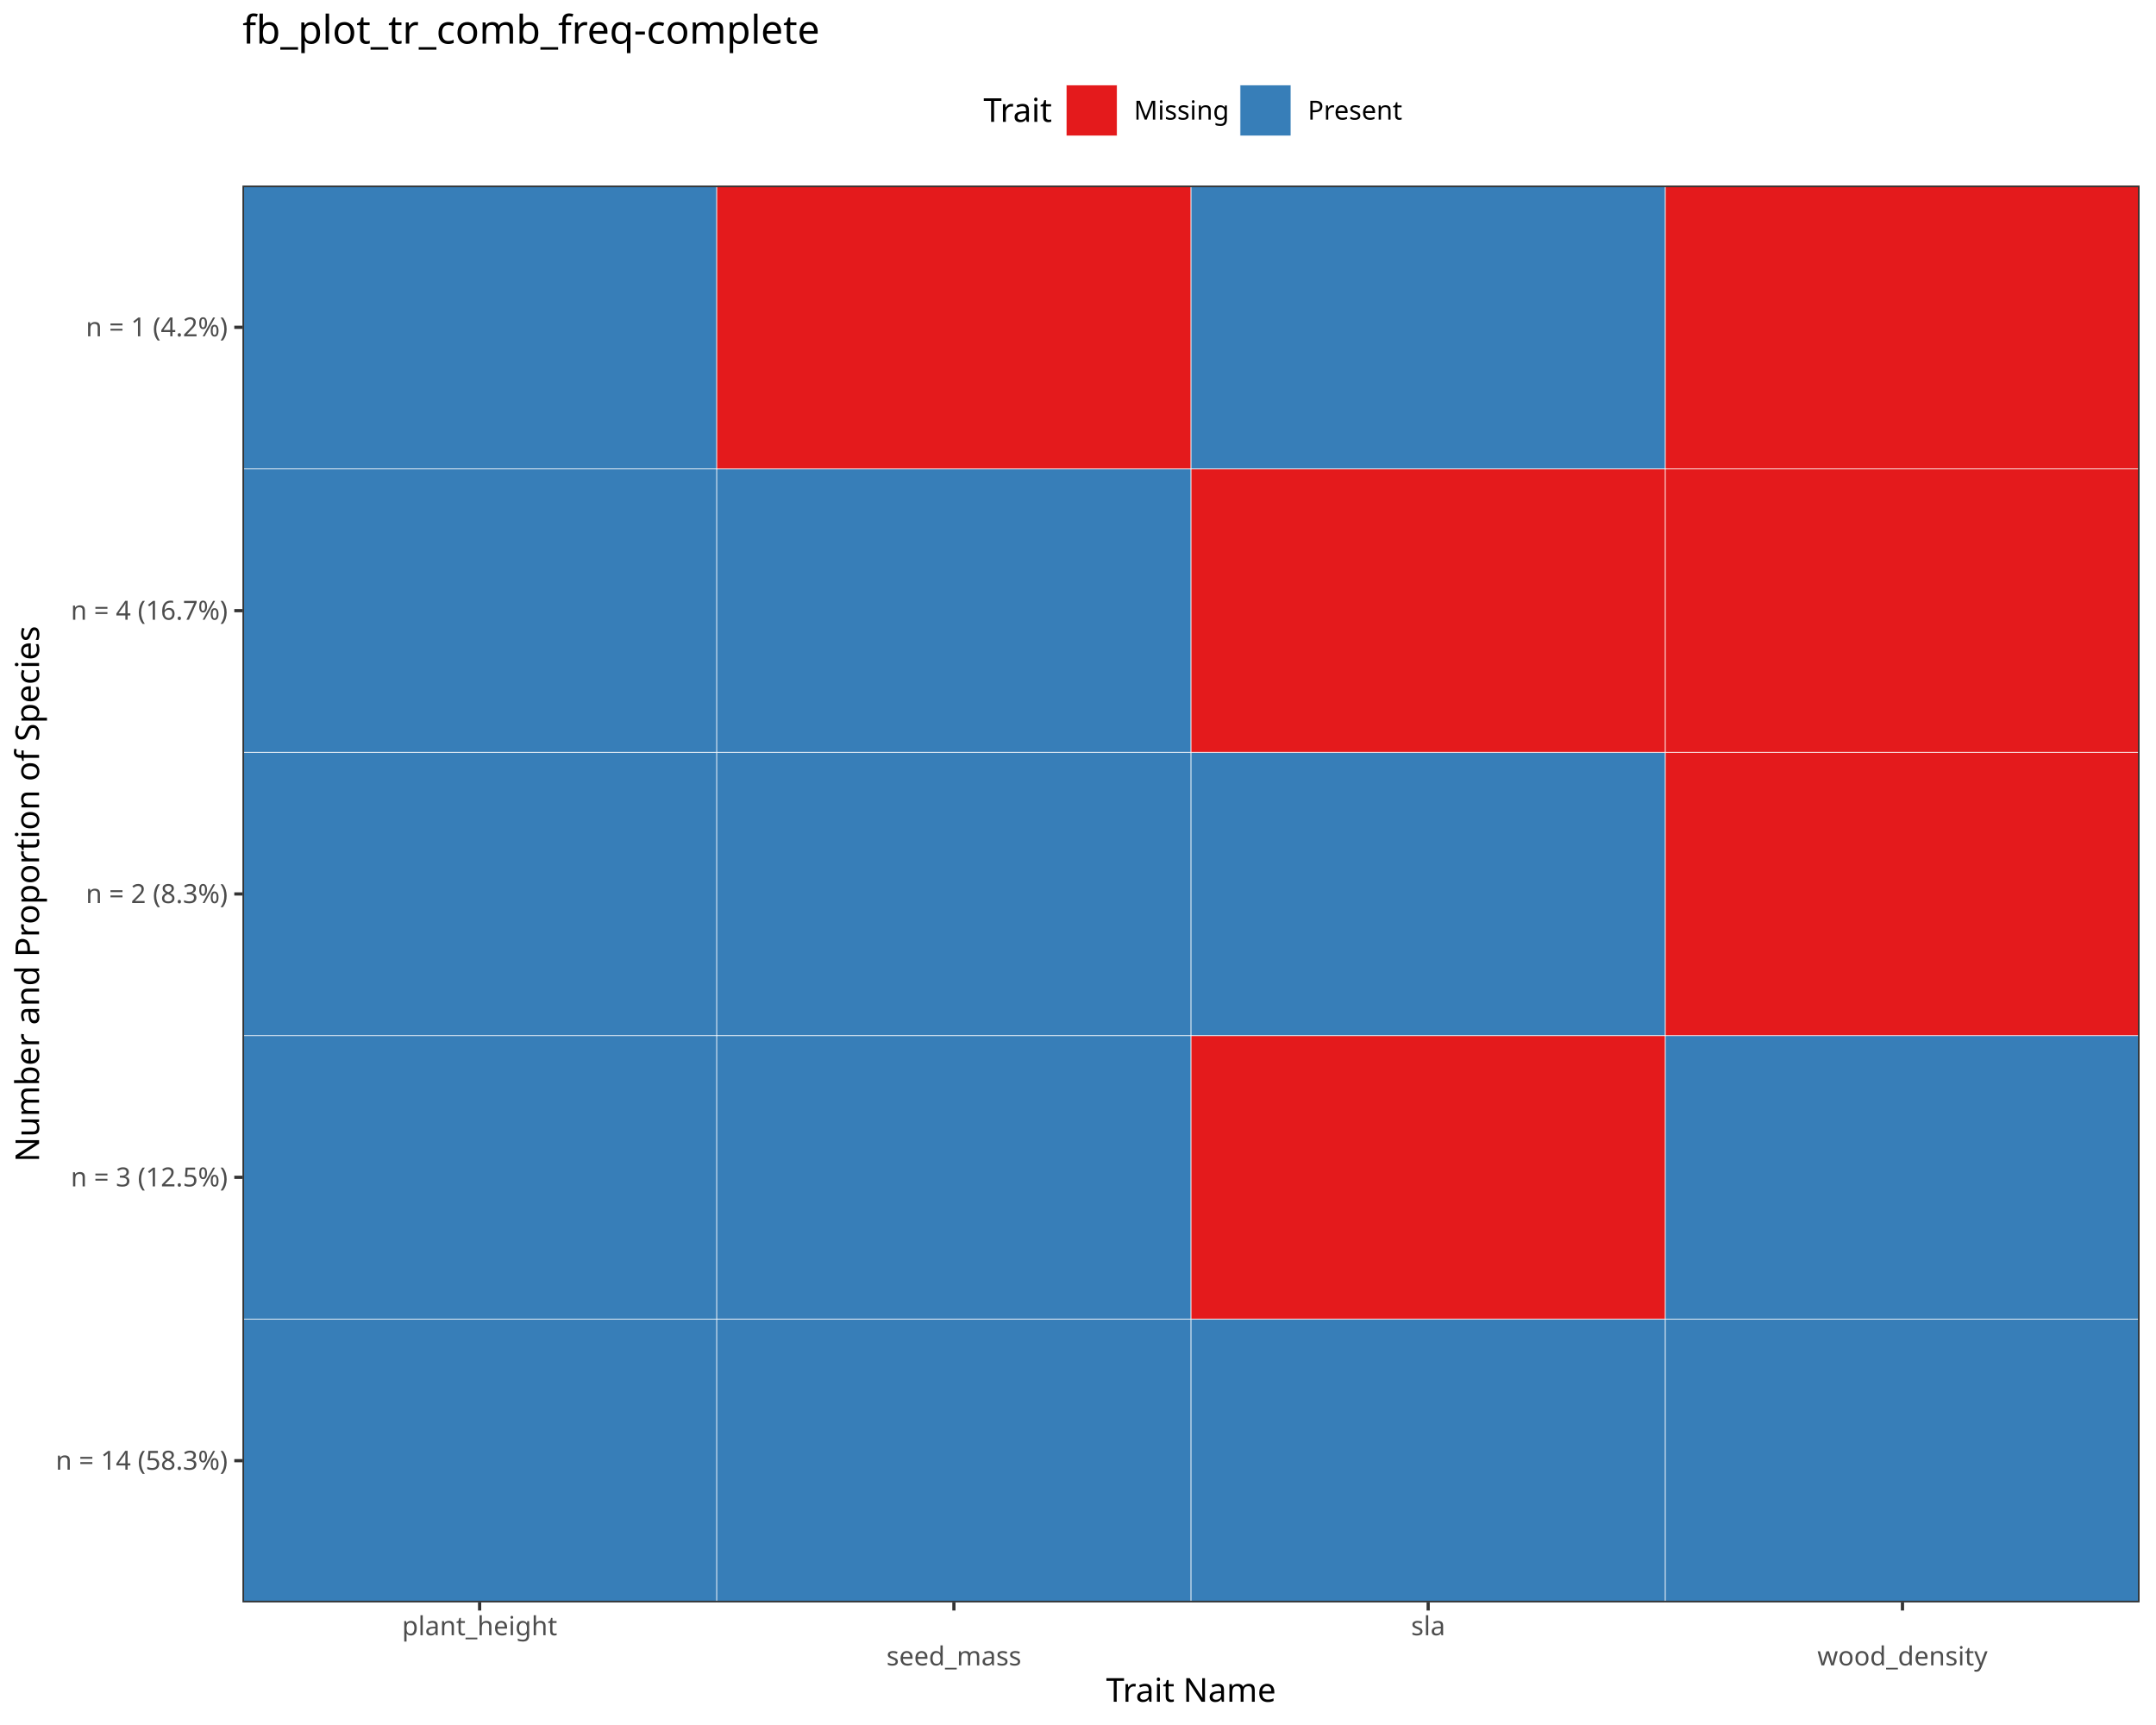
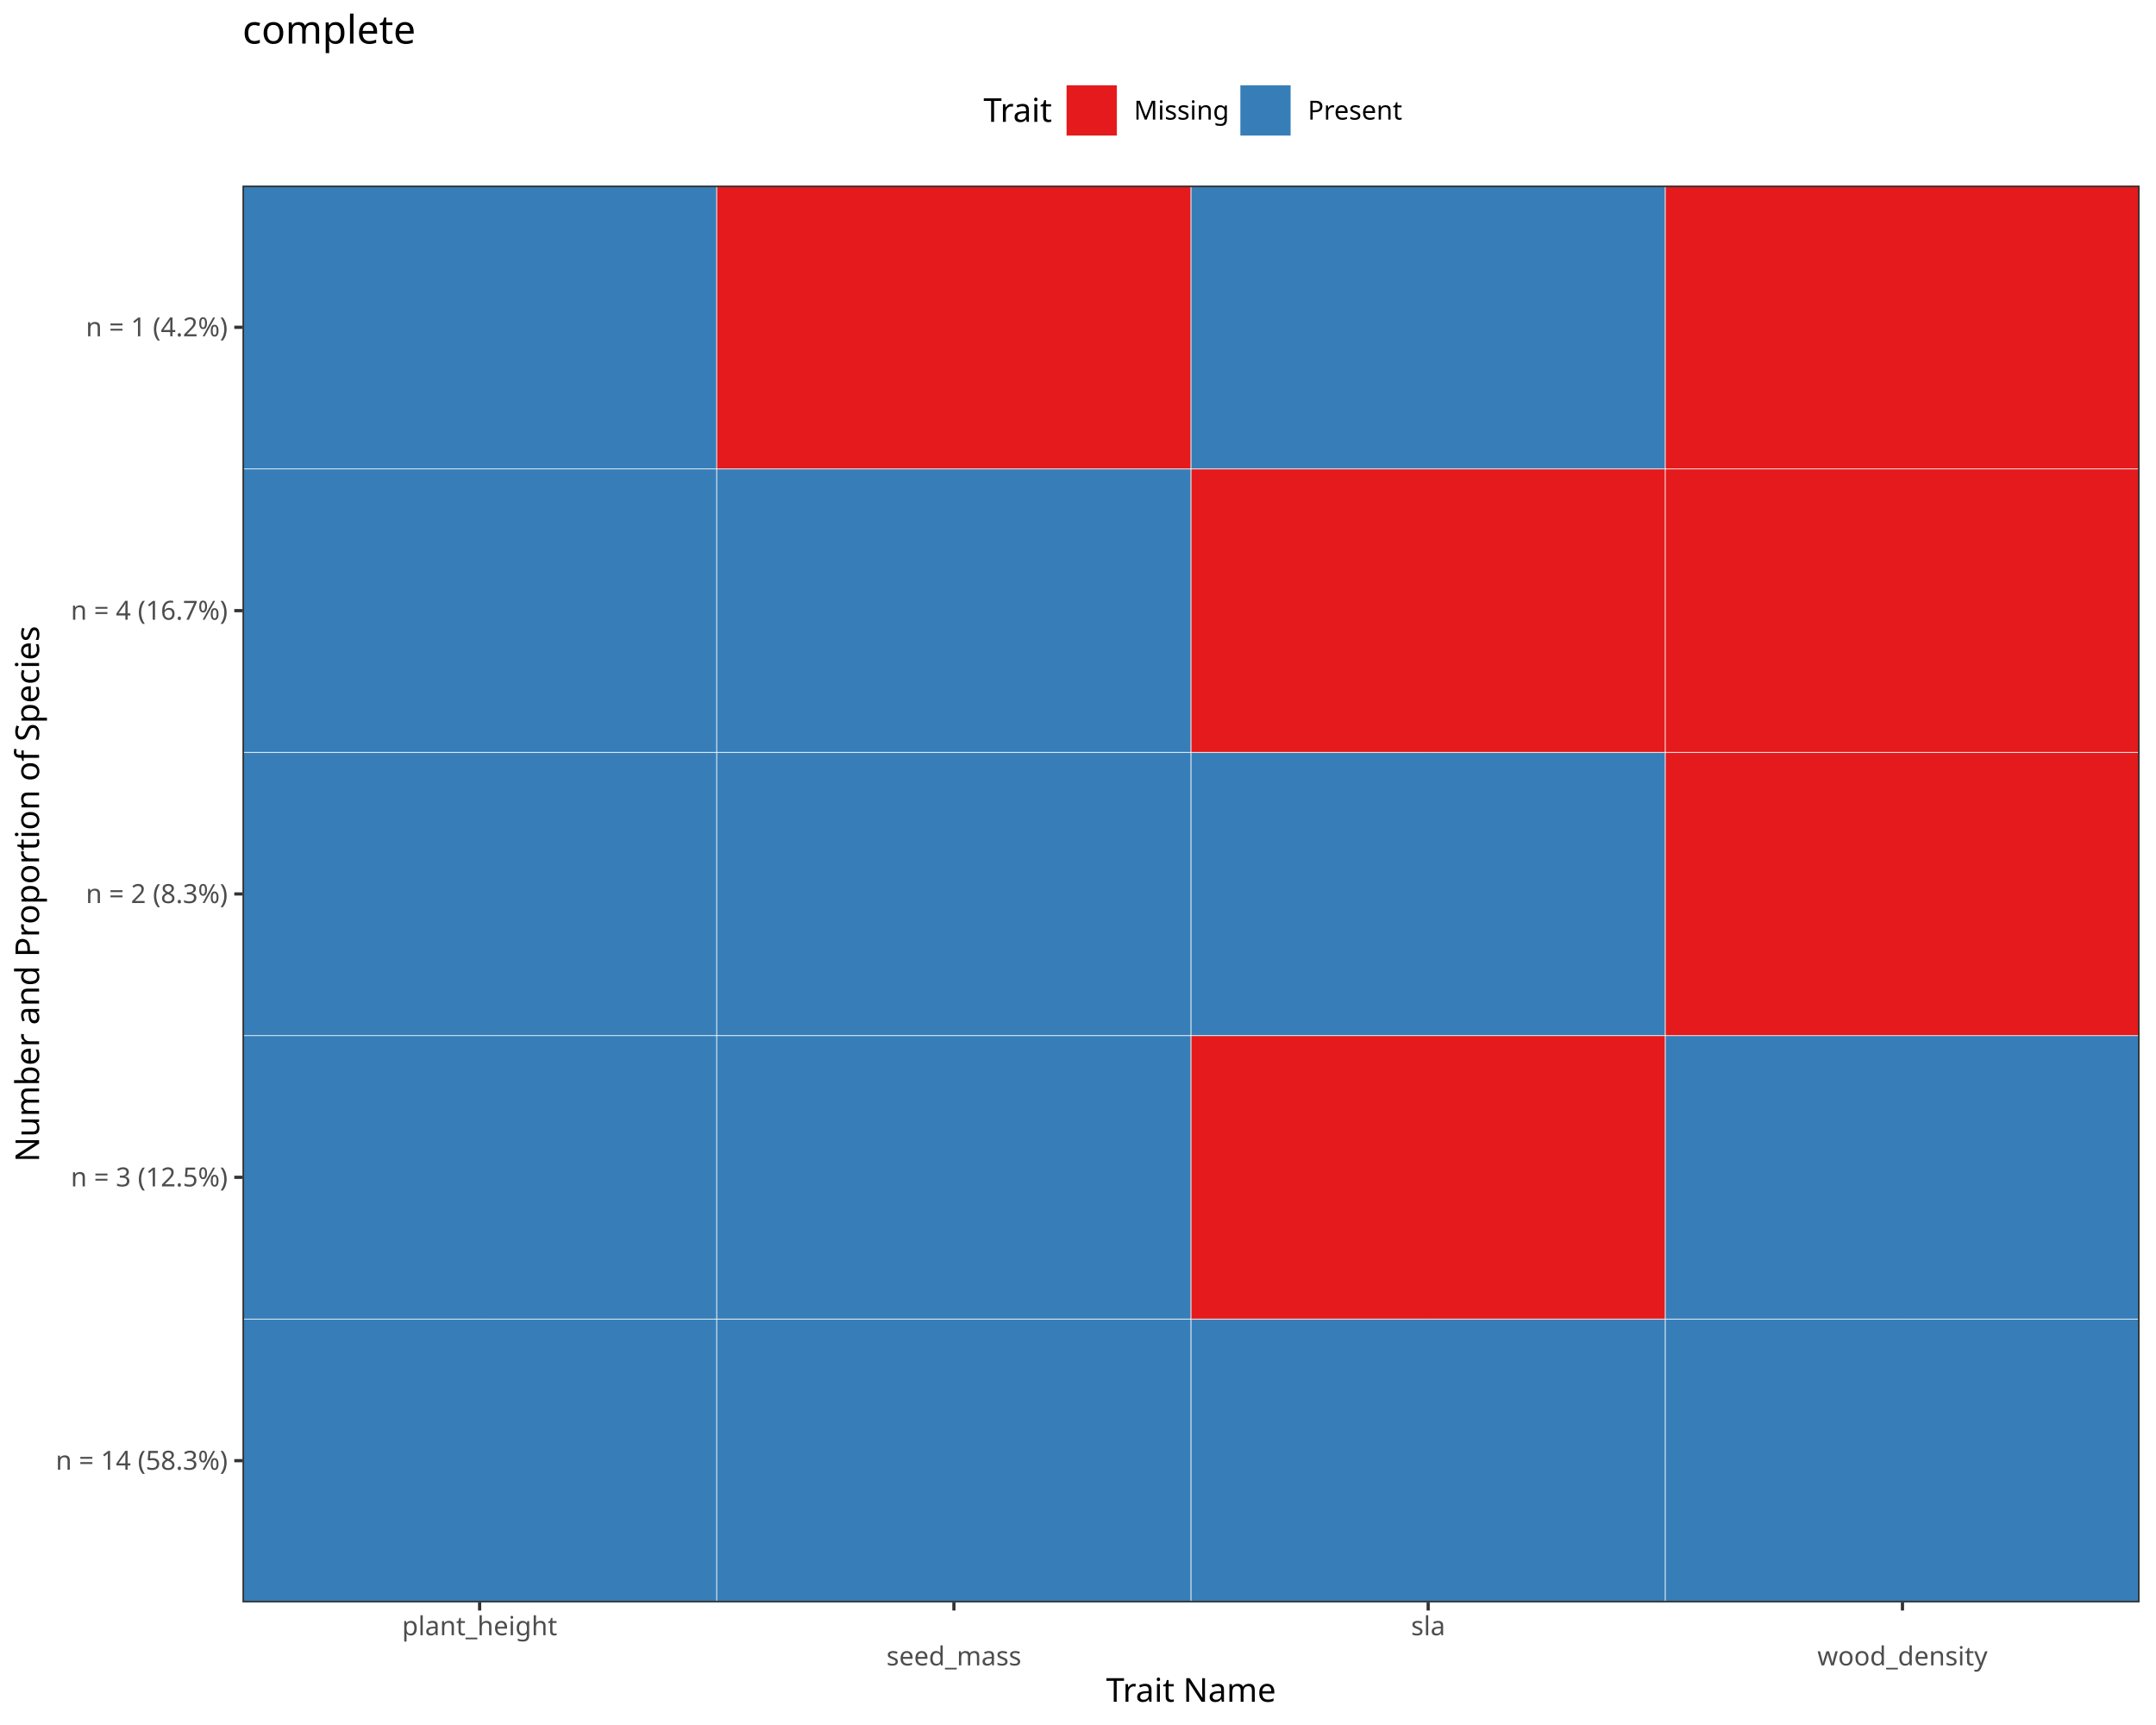
<svg xmlns="http://www.w3.org/2000/svg" class="svglite" data-engine-version="2.0" width="720.00pt" height="576.00pt" viewBox="0 0 720.00 576.00">
  <defs>
    <style type="text/css">
    .svglite line, .svglite polyline, .svglite polygon, .svglite path, .svglite rect, .svglite circle {
      fill: none;
      stroke: #000000;
      stroke-linecap: round;
      stroke-linejoin: round;
      stroke-miterlimit: 10.00;
    }
  </style>
  </defs>
  <rect width="100%" height="100%" style="stroke: none; fill: #FFFFFF;" />
  <defs>
    <clipPath id="cpMC4wMHw3MjAuMDB8MC4wMHw1NzYuMDA=">
      <rect x="0.00" y="0.00" width="720.00" height="576.00" />
    </clipPath>
  </defs>
  <g clip-path="url(#cpMC4wMHw3MjAuMDB8MC4wMHw1NzYuMDA=)">
    <rect x="0.00" y="0.00" width="720.00" height="576.00" style="stroke-width: 1.07; stroke: #FFFFFF; fill: #FFFFFF;" />
  </g>
  <defs>
    <clipPath id="cpODAuOTh8NzE0LjUyfDYxLjk4fDUzNS4wNA==">
      <rect x="80.98" y="61.98" width="633.54" height="473.06" />
    </clipPath>
  </defs>
  <g clip-path="url(#cpODAuOTh8NzE0LjUyfDYxLjk4fDUzNS4wNA==)">
    <rect x="80.98" y="61.98" width="633.54" height="473.06" style="stroke-width: 1.07; stroke: none; fill: #FFFFFF;" />
    <polyline points="80.98,487.73 714.52,487.73 " style="stroke-width: 1.07; stroke: #EBEBEB; stroke-linecap: butt;" />
    <polyline points="80.98,393.12 714.52,393.12 " style="stroke-width: 1.07; stroke: #EBEBEB; stroke-linecap: butt;" />
    <polyline points="80.98,298.51 714.52,298.51 " style="stroke-width: 1.07; stroke: #EBEBEB; stroke-linecap: butt;" />
    <polyline points="80.98,203.90 714.52,203.90 " style="stroke-width: 1.07; stroke: #EBEBEB; stroke-linecap: butt;" />
    <polyline points="80.98,109.29 714.52,109.29 " style="stroke-width: 1.07; stroke: #EBEBEB; stroke-linecap: butt;" />
    <polyline points="160.17,535.04 160.17,61.98 " style="stroke-width: 1.07; stroke: #EBEBEB; stroke-linecap: butt;" />
    <polyline points="318.56,535.04 318.56,61.98 " style="stroke-width: 1.07; stroke: #EBEBEB; stroke-linecap: butt;" />
    <polyline points="476.94,535.04 476.94,61.98 " style="stroke-width: 1.07; stroke: #EBEBEB; stroke-linecap: butt;" />
    <polyline points="635.33,535.04 635.33,61.98 " style="stroke-width: 1.07; stroke: #EBEBEB; stroke-linecap: butt;" />
    <rect x="80.98" y="440.43" width="158.39" height="94.61" style="stroke-width: 0.21; stroke: #FFFFFF; stroke-linecap: butt; stroke-linejoin: miter; fill: #377EB8;" />
    <rect x="239.36" y="440.43" width="158.39" height="94.61" style="stroke-width: 0.21; stroke: #FFFFFF; stroke-linecap: butt; stroke-linejoin: miter; fill: #377EB8;" />
    <rect x="397.75" y="440.43" width="158.39" height="94.61" style="stroke-width: 0.21; stroke: #FFFFFF; stroke-linecap: butt; stroke-linejoin: miter; fill: #377EB8;" />
    <rect x="556.14" y="440.43" width="158.39" height="94.61" style="stroke-width: 0.21; stroke: #FFFFFF; stroke-linecap: butt; stroke-linejoin: miter; fill: #377EB8;" />
    <rect x="80.98" y="345.82" width="158.39" height="94.61" style="stroke-width: 0.21; stroke: #FFFFFF; stroke-linecap: butt; stroke-linejoin: miter; fill: #377EB8;" />
    <rect x="239.36" y="345.82" width="158.39" height="94.61" style="stroke-width: 0.21; stroke: #FFFFFF; stroke-linecap: butt; stroke-linejoin: miter; fill: #377EB8;" />
    <rect x="397.75" y="345.82" width="158.39" height="94.61" style="stroke-width: 0.21; stroke: #FFFFFF; stroke-linecap: butt; stroke-linejoin: miter; fill: #E41A1C;" />
    <rect x="556.14" y="345.82" width="158.39" height="94.61" style="stroke-width: 0.21; stroke: #FFFFFF; stroke-linecap: butt; stroke-linejoin: miter; fill: #377EB8;" />
    <rect x="80.98" y="251.20" width="158.39" height="94.61" style="stroke-width: 0.21; stroke: #FFFFFF; stroke-linecap: butt; stroke-linejoin: miter; fill: #377EB8;" />
    <rect x="239.36" y="251.20" width="158.39" height="94.61" style="stroke-width: 0.21; stroke: #FFFFFF; stroke-linecap: butt; stroke-linejoin: miter; fill: #377EB8;" />
    <rect x="397.75" y="251.20" width="158.39" height="94.61" style="stroke-width: 0.21; stroke: #FFFFFF; stroke-linecap: butt; stroke-linejoin: miter; fill: #377EB8;" />
    <rect x="556.14" y="251.20" width="158.39" height="94.61" style="stroke-width: 0.21; stroke: #FFFFFF; stroke-linecap: butt; stroke-linejoin: miter; fill: #E41A1C;" />
    <rect x="80.98" y="156.59" width="158.39" height="94.61" style="stroke-width: 0.21; stroke: #FFFFFF; stroke-linecap: butt; stroke-linejoin: miter; fill: #377EB8;" />
    <rect x="239.36" y="156.59" width="158.39" height="94.61" style="stroke-width: 0.21; stroke: #FFFFFF; stroke-linecap: butt; stroke-linejoin: miter; fill: #377EB8;" />
    <rect x="397.75" y="156.59" width="158.39" height="94.61" style="stroke-width: 0.21; stroke: #FFFFFF; stroke-linecap: butt; stroke-linejoin: miter; fill: #E41A1C;" />
    <rect x="556.14" y="156.59" width="158.39" height="94.61" style="stroke-width: 0.21; stroke: #FFFFFF; stroke-linecap: butt; stroke-linejoin: miter; fill: #E41A1C;" />
    <rect x="80.98" y="61.98" width="158.39" height="94.61" style="stroke-width: 0.21; stroke: #FFFFFF; stroke-linecap: butt; stroke-linejoin: miter; fill: #377EB8;" />
    <rect x="239.36" y="61.98" width="158.39" height="94.61" style="stroke-width: 0.21; stroke: #FFFFFF; stroke-linecap: butt; stroke-linejoin: miter; fill: #E41A1C;" />
    <rect x="397.75" y="61.98" width="158.39" height="94.61" style="stroke-width: 0.21; stroke: #FFFFFF; stroke-linecap: butt; stroke-linejoin: miter; fill: #377EB8;" />
    <rect x="556.14" y="61.98" width="158.39" height="94.61" style="stroke-width: 0.21; stroke: #FFFFFF; stroke-linecap: butt; stroke-linejoin: miter; fill: #E41A1C;" />
    <rect x="80.98" y="61.98" width="633.54" height="473.06" style="stroke-width: 1.07; stroke: #333333;" />
  </g>
  <g clip-path="url(#cpMC4wMHw3MjAuMDB8MC4wMHw1NzYuMDA=)">
    <text x="76.05" y="490.76" text-anchor="end" style="font-size: 8.80px; fill: #4D4D4D; font-family: sans;" textLength="57.97px" lengthAdjust="spacingAndGlyphs">n = 14 (58.3%)</text>
    <text x="76.05" y="396.15" text-anchor="end" style="font-size: 8.80px; fill: #4D4D4D; font-family: sans;" textLength="53.08px" lengthAdjust="spacingAndGlyphs">n = 3 (12.5%)</text>
    <text x="76.05" y="301.54" text-anchor="end" style="font-size: 8.80px; fill: #4D4D4D; font-family: sans;" textLength="48.19px" lengthAdjust="spacingAndGlyphs">n = 2 (8.3%)</text>
    <text x="76.05" y="206.93" text-anchor="end" style="font-size: 8.80px; fill: #4D4D4D; font-family: sans;" textLength="53.08px" lengthAdjust="spacingAndGlyphs">n = 4 (16.7%)</text>
    <text x="76.05" y="112.31" text-anchor="end" style="font-size: 8.80px; fill: #4D4D4D; font-family: sans;" textLength="48.19px" lengthAdjust="spacingAndGlyphs">n = 1 (4.2%)</text>
    <polyline points="78.24,487.73 80.98,487.73 " style="stroke-width: 1.07; stroke: #333333; stroke-linecap: butt;" />
    <polyline points="78.24,393.12 80.98,393.12 " style="stroke-width: 1.07; stroke: #333333; stroke-linecap: butt;" />
    <polyline points="78.24,298.51 80.98,298.51 " style="stroke-width: 1.07; stroke: #333333; stroke-linecap: butt;" />
    <polyline points="78.24,203.90 80.98,203.90 " style="stroke-width: 1.07; stroke: #333333; stroke-linecap: butt;" />
    <polyline points="78.24,109.29 80.98,109.29 " style="stroke-width: 1.07; stroke: #333333; stroke-linecap: butt;" />
    <polyline points="160.17,537.78 160.17,535.04 " style="stroke-width: 1.07; stroke: #333333; stroke-linecap: butt;" />
    <polyline points="318.56,537.78 318.56,535.04 " style="stroke-width: 1.07; stroke: #333333; stroke-linecap: butt;" />
    <polyline points="476.94,537.78 476.94,535.04 " style="stroke-width: 1.07; stroke: #333333; stroke-linecap: butt;" />
    <polyline points="635.33,537.78 635.33,535.04 " style="stroke-width: 1.07; stroke: #333333; stroke-linecap: butt;" />
    <text x="160.17" y="546.03" text-anchor="middle" style="font-size: 8.80px; fill: #4D4D4D; font-family: sans;" textLength="47.95px" lengthAdjust="spacingAndGlyphs">plant_height</text>
    <text x="476.94" y="546.03" text-anchor="middle" style="font-size: 8.80px; fill: #4D4D4D; font-family: sans;" textLength="11.25px" lengthAdjust="spacingAndGlyphs">sla</text>
    <text x="318.56" y="556.10" text-anchor="middle" style="font-size: 8.80px; fill: #4D4D4D; font-family: sans;" textLength="45.02px" lengthAdjust="spacingAndGlyphs">seed_mass</text>
    <text x="635.33" y="556.10" text-anchor="middle" style="font-size: 8.80px; fill: #4D4D4D; font-family: sans;" textLength="53.82px" lengthAdjust="spacingAndGlyphs">wood_density</text>
    <text x="397.75" y="568.24" text-anchor="middle" style="font-size: 11.00px; font-family: sans;" textLength="54.40px" lengthAdjust="spacingAndGlyphs">Trait Name</text>
    <text transform="translate(13.05,298.51) rotate(-90)" text-anchor="middle" style="font-size: 11.00px; font-family: sans;" textLength="168.78px" lengthAdjust="spacingAndGlyphs">Number and Proportion of Species</text>
    <rect x="322.95" y="22.78" width="149.61" height="28.24" style="stroke-width: 1.07; stroke: none; fill: #FFFFFF;" />
    <text x="328.43" y="40.69" style="font-size: 11.00px; font-family: sans;" textLength="22.00px" lengthAdjust="spacingAndGlyphs">Trait</text>
    <rect x="355.90" y="28.26" width="17.28" height="17.28" style="stroke-width: 1.07; stroke: none; fill: #FFFFFF;" />
    <rect x="356.05" y="28.40" width="17.00" height="17.00" style="stroke-width: 0.21; stroke: #FFFFFF; stroke-linecap: butt; stroke-linejoin: miter; fill: #E41A1C;" />
    <rect x="413.98" y="28.26" width="17.28" height="17.28" style="stroke-width: 1.07; stroke: none; fill: #FFFFFF;" />
    <rect x="414.12" y="28.40" width="17.00" height="17.00" style="stroke-width: 0.21; stroke: #FFFFFF; stroke-linecap: butt; stroke-linejoin: miter; fill: #377EB8;" />
    <text x="378.66" y="39.93" style="font-size: 8.80px; font-family: sans;" textLength="29.84px" lengthAdjust="spacingAndGlyphs">Missing</text>
    <text x="436.74" y="39.93" style="font-size: 8.80px; font-family: sans;" textLength="30.33px" lengthAdjust="spacingAndGlyphs">Present</text>
-     <text x="80.98" y="14.56" style="font-size: 13.20px; font-family: sans;" textLength="182.72px" lengthAdjust="spacingAndGlyphs">fb_plot_tr_comb_freq-complete</text>
+     <text x="80.98" y="14.56" style="font-size: 13.20px; font-family: sans;" textLength="53.57px" lengthAdjust="spacingAndGlyphs">complete</text>
  </g>
</svg>
